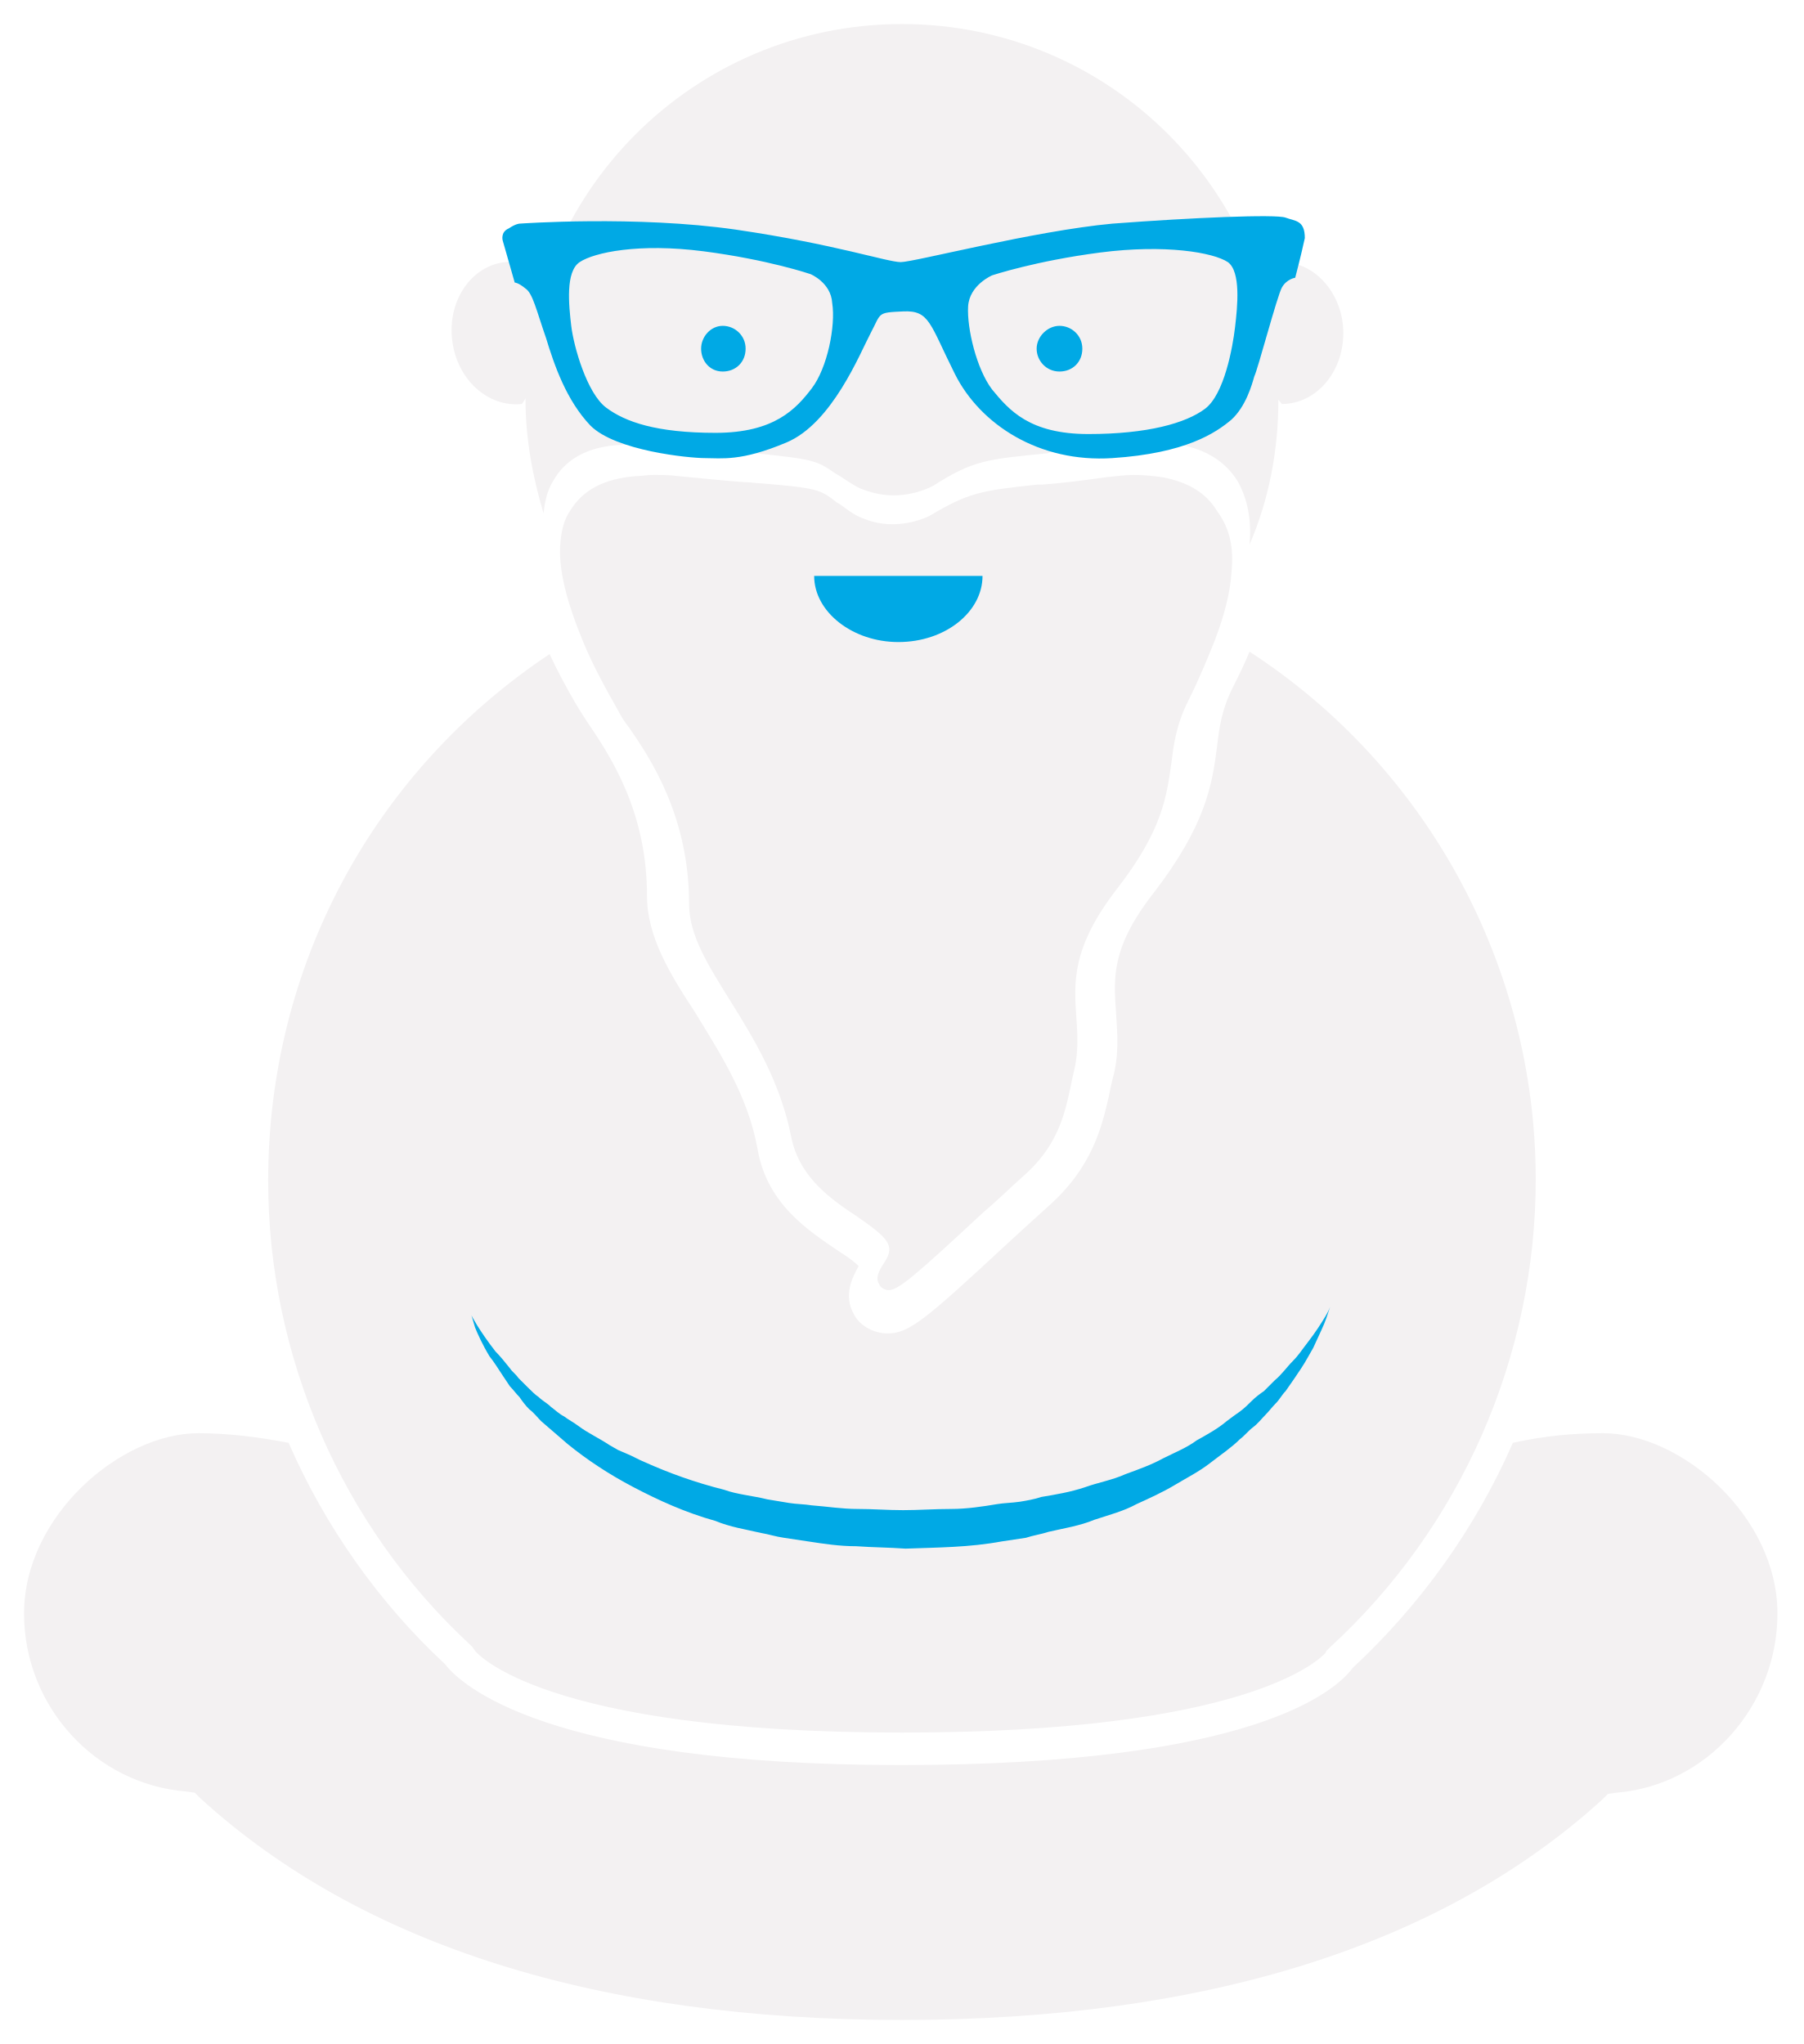
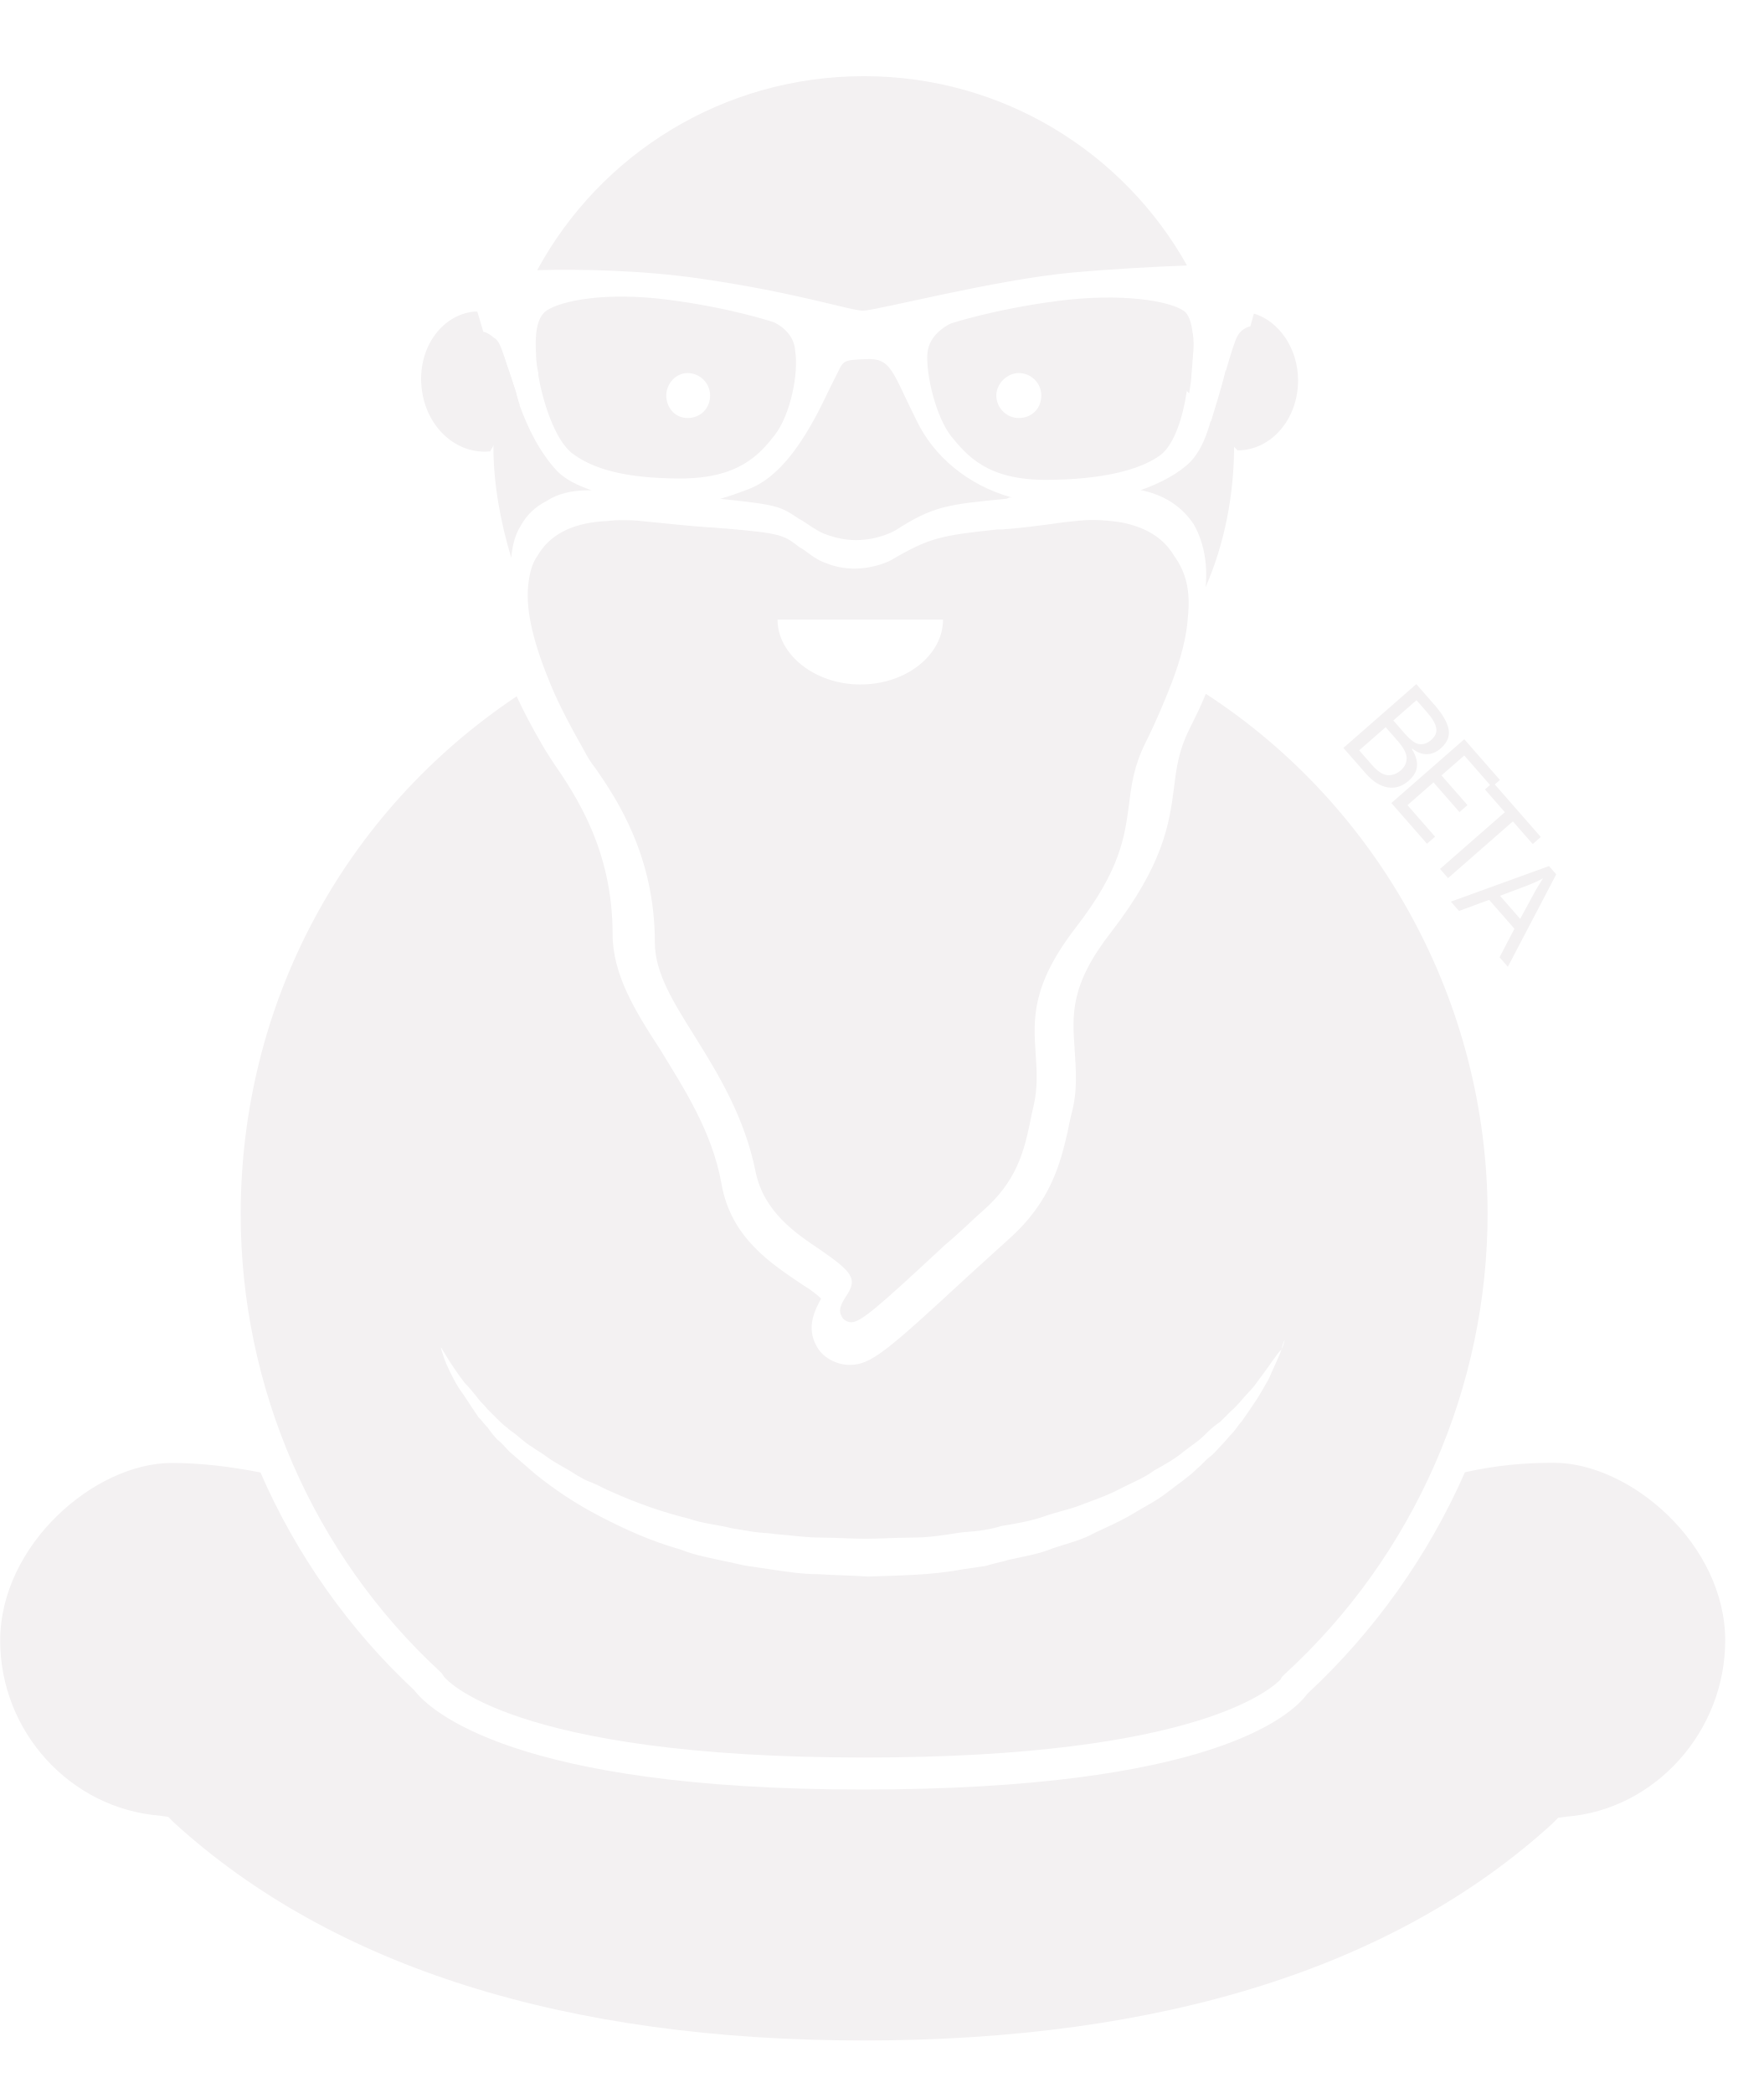
- <svg xmlns="http://www.w3.org/2000/svg" version="1.1" id="Layer_1" x="0px" y="0px" width="150px" height="170px" viewBox="0 0 150 170" enable-background="new 0 0 150 170" xml:space="preserve">
-   <path fill="#F3F1F2" d="M101.5,27.7c0-3.3,2.3-5.9,5.1-5.9c2.8,0,5.1,2.7,5.1,5.9c0,3.3-2.3,5.9-5.1,5.9L101.5,27.7z" />
-   <path fill="#F3F1F2" d="M75,168c-25.2,0-44.9-6.2-58.3-18.4l-0.5-0.5l-0.7-0.1C7.9,148.4,2,141.9,2,134.2c0-8.1,8-15,14.5-15  c2.4,0,4.9,0.3,7.5,0.8c3,6.9,7.5,13.3,13,18.4c1.3,1.7,8.4,8.4,37.9,8.4c29.4,0,36.2-6.2,37.6-8.1c5.6-5.2,10.2-11.6,13.3-18.7  c2.7-0.6,5.1-0.8,7.5-0.8c6.5,0,14.5,6.9,14.5,15c0,7.7-5.9,14.3-13.4,14.9l-0.7,0.1l-0.5,0.5C119.9,161.8,100.2,168,75,168" />
-   <path fill="#F3F1F2" d="M127.7,98.1c0,14.7-6.2,28.9-17.1,38.9l-0.3,0.3l-0.1,0.2c-0.6,0.6-6.6,6.6-35.2,6.6  c-30.1,0-35.4-6.7-35.5-6.8l-0.2-0.3l-0.2-0.2c-10.7-9.9-16.8-24-16.8-38.6c0-17.8,8.7-34,23.4-43.8c0.6,1.3,1.3,2.6,2.1,4  c0.3,0.5,0.6,1,1,1.6c1.9,2.8,5,7.4,5,14.5c0,3.4,1.9,6.5,4,9.7c2,3.3,4.4,6.9,5.2,11.4c0.8,4.6,4.3,6.8,6.8,8.5  c0.8,0.5,1.3,0.9,1.6,1.2c-0.5,0.9-1.3,2.4-0.4,4c0.5,1,1.7,1.6,2.8,1.6c1.8,0,3.1-1.1,10-7.5c1.1-1,2.5-2.3,3.4-3.1  c3.6-3.2,4.4-6.5,5-9.1c0.1-0.5,0.2-1,0.3-1.4c0.6-2.1,0.4-3.9,0.3-5.6c-0.2-2.9-0.4-5.4,3.1-9.9c4.4-5.7,4.9-9.1,5.3-12.2  c0.2-1.7,0.4-3.1,1.3-4.9c0.5-1,1-2,1.4-3C118.7,63.8,127.7,80.4,127.7,98.1" />
-   <path fill="#F3F1F2" d="M43.4,33.6c-2.8,0.3-5.4-2-5.8-5.3c-0.4-3.3,1.6-6.2,4.4-6.5c2.8-0.3,5.4,2,5.7,5.3L43.4,33.6z" />
-   <path fill="#F3F1F2" d="M103.9,45.3c0.2-2.1-0.2-3.9-1-5.3c-1-1.6-2.6-2.6-4.7-3h0c-0.8-0.2-1.6-0.2-2.5-0.2c-0.8,0-1.7,0.1-2.6,0.2  c-2.2,0.3-4,0.5-5.5,0.6c-0.2,0-0.3,0-0.5,0.1c-5.1,0.5-6.2,0.6-9.5,2.7c0,0-1.4,0.8-3.3,0.8c-0.9,0-1.7-0.2-2.3-0.4  c-0.6-0.2-0.9-0.4-0.9-0.4c-0.7-0.4-1.2-0.8-1.6-1c-1.6-1.1-1.8-1.2-6.7-1.7c-0.5,0-1-0.1-1.5-0.1c-1.5-0.1-3.4-0.3-5.8-0.6  c-0.8-0.1-1.6-0.1-2.3-0.1c-0.5,0-1,0-1.5,0.1h0C48.9,37.1,47,38.2,46,40c-0.5,0.8-0.7,1.7-0.8,2.7c-0.9-3-1.5-6.2-1.5-9.4  C43.7,16,57.7,2,75,2s31.3,14,31.3,31.3C106.3,37.5,105.5,41.6,103.9,45.3" />
-   <path fill="#00A9E5" d="M60.1,27.1c1,0,1.9,0.8,1.9,1.9s-0.8,1.9-1.9,1.9S58.3,30,58.3,29S59.1,27.1,60.1,27.1" />
-   <path fill="#00A9E5" d="M88.1,27.1c1,0,1.9,0.8,1.9,1.9s-0.8,1.9-1.9,1.9S86.2,30,86.2,29S87.1,27.1,88.1,27.1" />
-   <path fill="#F3F1F2" d="M102.4,47.6c-0.1,1.7-0.6,3.6-1.4,5.7c-0.6,1.5-1.3,3.2-2.2,5c-1,2-1.2,3.6-1.4,5.2  c-0.4,2.7-0.7,5.5-4.5,10.4c-3.8,4.9-3.6,7.8-3.4,10.7c0.1,1.4,0.2,2.9-0.2,4.5c-0.1,0.4-0.2,0.9-0.3,1.4c-0.5,2.3-1.1,4.9-4,7.4  c-0.8,0.7-1.9,1.8-3.2,2.9c-5.7,5.3-7.1,6.5-7.9,6.5c-0.3,0-0.7-0.2-0.8-0.5c-0.3-0.5-0.1-1,0.5-1.9c0.8-1.3,0.3-1.9-2.3-3.7  c-2.1-1.4-4.8-3.2-5.5-6.6c-0.9-4.6-3.1-8.2-5.1-11.4c-1.8-2.9-3.4-5.4-3.4-8c0-7.3-3.2-12.1-5-14.7c-0.4-0.5-0.7-1-0.9-1.4  c-1.2-2.1-2.2-4-2.9-5.7c-1.4-3.4-2.1-6.1-1.9-8.3c0.1-1,0.3-1.9,0.8-2.6c1-1.7,2.8-2.7,5.5-2.9h0c0.4,0,0.9-0.1,1.4-0.1  c0.7,0,1.4,0,2.1,0.1c2.2,0.2,4,0.4,5.5,0.5c0.5,0,1,0.1,1.4,0.1c4.7,0.4,4.9,0.5,6.3,1.6c0.4,0.2,0.8,0.6,1.5,1  c0,0,0.3,0.2,0.9,0.4c0.5,0.2,1.3,0.4,2.2,0.4c1.8,0,3.1-0.7,3.1-0.7c3.2-1.9,4.2-2.1,9-2.6c0.1,0,0.3,0,0.4,0  c1.4-0.1,3.1-0.3,5.2-0.6c0.9-0.1,1.7-0.2,2.4-0.2c0.9,0,1.7,0.1,2.4,0.2h0c2.1,0.4,3.6,1.3,4.5,2.8C102.3,44,102.6,45.6,102.4,47.6  " />
-   <path fill="#00A9E5" d="M81.7,47.9c0,3-3.1,5.5-7,5.5c-3.8,0-7-2.5-7-5.5H81.7z" />
-   <path fill="#00A9E5" d="M106.9,18.1c-0.8-0.3-7.8,0-14.4,0.5C86,19.2,76,21.8,74.9,21.8c-1.1,0-5.5-1.5-13.7-2.7  c-8.3-1.2-18-0.5-18-0.5s-0.3,0-0.9,0.4c-0.7,0.3-0.5,1-0.5,1l1,3.5c0,0,0.3,0,0.9,0.5c0.6,0.4,0.9,1.8,1.7,4.1  c0.7,2.3,1.7,5.2,3.7,7.3c2.1,2.1,8.2,2.7,9.5,2.7c1.4,0,3,0.3,6.8-1.3c3.8-1.6,6.1-7.4,7-9.1c0.9-1.7,0.5-1.7,2.7-1.8  c2.2-0.1,2.2,1,4.3,5.2c2.1,4.2,7,7.4,13.1,7c6.1-0.4,8.6-2.1,9.9-3.2c1.2-1.1,1.7-2.9,1.9-3.6c0.3-0.6,1.9-6.7,2.3-7.4  c0.4-0.7,1.1-0.8,1.1-0.8s0.5-1.9,0.8-3.3C108.5,18.3,107.7,18.4,106.9,18.1 M67.5,32.3c-1.3,1.7-3.1,3.7-8,3.7  c-4.9,0-7.5-0.9-9.1-2.1c-1.6-1.2-2.7-5.1-2.9-6.8c-0.2-1.7-0.5-4.5,0.7-5.3c1.2-0.8,4.9-1.6,10.3-0.9c5.4,0.7,8.9,1.9,8.9,1.9  s1.7,0.7,1.8,2.4C69.5,27.1,68.8,30.6,67.5,32.3 M102.7,27.2c-0.2,1.7-0.9,5.6-2.5,6.8c-1.6,1.2-4.8,2.1-9.7,2.1c-4.9,0-6.6-2-8-3.7  c-1.3-1.7-2.1-5.1-2-6.9c0.1-1.8,2-2.6,2-2.6s3.6-1.2,9-1.9c5.4-0.7,9.4,0,10.6,0.8C103.2,22.6,102.9,25.5,102.7,27.2" />
-   <path fill="#00A9E5" d="M39.2,109.4c0,0,0.6,1.2,2,3c0.4,0.4,0.8,0.9,1.2,1.4c0.2,0.3,0.5,0.5,0.7,0.8c0.3,0.3,0.5,0.5,0.8,0.8  c0.3,0.3,0.6,0.6,0.9,0.8c0.3,0.3,0.7,0.5,1,0.8c0.4,0.3,0.7,0.6,1.1,0.8c0.4,0.3,0.8,0.5,1.2,0.8c0.8,0.6,1.7,1,2.6,1.6  c0.2,0.1,0.5,0.3,0.7,0.4c0.2,0.1,0.5,0.2,0.7,0.3c0.5,0.2,1,0.5,1.5,0.7c2,0.9,4.2,1.7,6.6,2.3c1.1,0.4,2.4,0.5,3.6,0.8  c0.6,0.1,1.2,0.2,1.8,0.3c0.6,0.1,1.3,0.1,1.9,0.2c1.3,0.1,2.5,0.3,3.8,0.3c1.3,0,2.5,0.1,3.8,0.1c1.3,0,2.6-0.1,4-0.1  c1.3,0,2.6-0.2,3.8-0.4c0.6-0.1,1.2-0.1,1.9-0.2c0.6-0.1,1.2-0.2,1.8-0.4c1.2-0.2,2.4-0.4,3.6-0.8c1.1-0.4,2.3-0.6,3.4-1.1  c1.1-0.4,2.2-0.8,3.1-1.3c1-0.5,2-0.9,2.8-1.5c0.9-0.5,1.8-1,2.5-1.6c0.4-0.3,0.8-0.6,1.1-0.8c0.4-0.3,0.7-0.6,1-0.9  c0.3-0.3,0.7-0.6,1-0.8c0.3-0.3,0.6-0.6,0.9-0.9c0.6-0.5,1-1.1,1.5-1.6c0.5-0.5,0.8-1,1.2-1.5c0.7-0.9,1.2-1.7,1.5-2.2  c0.3-0.5,0.4-0.8,0.4-0.8s-0.1,0.3-0.3,0.9c-0.2,0.6-0.6,1.4-1.1,2.5c-0.3,0.5-0.6,1.1-1,1.7c-0.4,0.6-0.8,1.2-1.3,1.9  c-0.3,0.3-0.5,0.7-0.8,1c-0.3,0.3-0.6,0.7-0.9,1c-0.3,0.3-0.6,0.7-1,1c-0.4,0.3-0.7,0.7-1.1,1c-0.7,0.7-1.6,1.3-2.5,2  c-0.9,0.7-1.9,1.2-2.9,1.8c-1,0.6-2.1,1.1-3.2,1.6c-1.1,0.6-2.3,0.9-3.5,1.3c-1.2,0.5-2.5,0.7-3.8,1c-0.6,0.2-1.3,0.3-1.9,0.5  c-0.7,0.1-1.3,0.2-2,0.3c-2.7,0.5-5.3,0.5-8,0.6c-1.4-0.1-2.7-0.1-4.1-0.2c-1.4,0-2.7-0.2-4-0.4c-0.7-0.1-1.3-0.2-2-0.3  c-0.7-0.1-1.3-0.3-1.9-0.4c-1.3-0.3-2.6-0.5-3.8-1c-2.5-0.7-4.7-1.7-6.8-2.8c-2.1-1.1-3.9-2.3-5.5-3.6c-0.8-0.7-1.5-1.3-2.2-1.9  c-0.3-0.3-0.6-0.7-1-1c-0.3-0.3-0.6-0.7-0.8-1c-0.3-0.3-0.5-0.6-0.8-0.9c-0.2-0.3-0.4-0.6-0.6-0.9c-0.4-0.6-0.7-1.1-1.1-1.6  c-0.6-1-1-1.9-1.2-2.4C39.3,109.7,39.2,109.4,39.2,109.4" />
+ <svg xmlns="http://www.w3.org/2000/svg" version="1.1" id="Layer_1" x="0px" y="0px" viewBox="1009.8 0 910.2 1080" enable-background="new 1009.8 0 910.2 1080" xml:space="preserve">
+   <path fill="#F3F1F2" d="M1625.2,171.8c0.6,6.6,0,15.3-0.6,21.4c0,2.4-0.6,6.1-1.2,9.8l-6.1-6.6  C1617.3,186.5,1620.4,178.5,1625.2,171.8z" />
+   <path fill="#F3F1F2" d="M1679.6,196.3c0,20.1-14,36.1-31.2,36.1l-1.8-1.8l-11.6-13.4c1.2-4.3,4.9-15.3,7.3-25.6  c2.4-8.5,4.9-16.5,6.1-18.3c2.4-4.3,6.6-4.9,6.6-4.9s0.6-2.4,1.8-6.6C1669.7,165.7,1679.6,179.7,1679.6,196.3z" />
+   <path fill="#F3F1F2" d="M1455.6,1052.9c-153.9,0-274.2-37.9-355.9-112.3l-3.1-3.1l-4.3-0.6c-46.3-3.7-82.4-43.4-82.4-90.3  c0-49.5,48.8-91.7,88.5-91.7c14.7,0,30,1.8,45.8,4.9c18.3,42.2,45.8,81.2,79.3,112.3c7.9,10.4,51.3,51.3,231.4,51.3  c179.4,0,221-37.9,229.6-49.5c34.2-31.8,62.2-70.9,81.2-114.2c16.5-3.7,31.2-4.9,45.8-4.9c39.7,0,88.5,42.2,88.5,91.7  c0,46.9-36.1,87.3-81.9,90.9l-4.3,0.6l-3.1,3.1C1729.7,1015,1609.4,1052.9,1455.6,1052.9L1455.6,1052.9z" />
+   <path fill="#F3F1F2" d="M1632,358c-2.4,6.1-5.5,12.2-8.5,18.3c-5.5,11-6.6,19.6-7.9,30c-2.4,18.9-5.5,39.7-32.4,74.6  c-21.4,27.4-20.1,42.7-18.9,60.4c0.6,10.4,1.8,21.4-1.8,34.2c-0.6,2.4-1.2,5.5-1.8,8.5c-3.7,15.9-8.5,36.1-30.6,55.6  c-5.5,4.9-14,12.8-20.8,18.9c-42.2,39-50.1,45.8-61.1,45.8c-6.6,0-14-3.7-17.1-9.8c-5.5-9.8-0.6-18.9,2.4-24.4  c-1.8-1.8-4.9-4.3-9.8-7.3c-15.3-10.4-36.7-23.7-41.6-51.9c-4.9-27.4-19.6-49.5-31.8-69.6c-12.8-19.6-24.4-38.5-24.4-59.3  c0-43.4-18.9-71.4-30.6-88.5c-2.4-3.7-4.3-6.6-6.1-9.8c-4.9-8.5-9.2-16.5-12.8-24.4C1187,419.1,1134,518,1134,626.6  c0,89.1,37.2,175.2,102.6,235.7l1.2,1.2l1.2,1.8c0.6,0.6,33,41.6,216.7,41.6c174.7,0,211.2-36.7,214.9-40.3l0.6-1.2l1.8-1.8  c66.6-61.1,104.4-147.8,104.4-237.5C1777.2,518,1722.3,416.7,1632,358z M1671.1,696.2c-1.2,3.7-3.7,8.5-6.6,15.3  c-1.8,3.1-3.7,6.6-6.1,10.4c-2.4,3.7-4.9,7.3-7.9,11.6c-1.8,1.8-3.1,4.3-4.9,6.1s-3.7,4.3-5.5,6.1c-1.8,1.8-3.7,4.3-6.1,6.1  s-4.3,4.3-6.6,6.1c-4.3,4.3-9.8,7.9-15.3,12.2c-5.5,4.3-11.6,7.3-17.7,11c-6.1,3.7-12.8,6.6-19.6,9.8c-6.6,3.7-14,5.5-21.4,7.9  c-7.3,3.1-15.3,4.3-23.2,6.1c-3.7,1.2-7.9,1.8-11.6,3.1c-4.3,0.6-7.9,1.2-12.2,1.8c-16.5,3.1-32.4,3.1-48.8,3.7  c-8.5-0.6-16.5-0.6-25.1-1.2c-8.5,0-16.5-1.2-24.4-2.4c-4.3-0.6-7.9-1.2-12.2-1.8c-4.3-0.6-7.9-1.8-11.6-2.4  c-7.9-1.8-15.9-3.1-23.2-6.1c-15.3-4.3-28.7-10.4-41.6-17.1c-12.8-6.6-23.7-14-33.5-21.9c-4.9-4.3-9.2-7.9-13.4-11.6  c-1.8-1.8-3.7-4.3-6.1-6.1c-1.8-1.8-3.7-4.3-4.9-6.1c-1.8-1.8-3.1-3.7-4.9-5.5l-3.7-5.5c-2.4-3.7-4.3-6.6-6.6-9.8  c-3.7-6.1-6.1-11.6-7.3-14.7c-1.2-3.7-1.8-5.5-1.8-6.1c0.6,0.6,4.3,7.9,12.2,18.3c2.4,2.4,4.9,5.5,7.3,8.5c1.2,1.8,3.1,3.1,4.3,4.9  l4.9,4.9c1.8,1.8,3.7,3.7,5.5,4.9c1.8,1.8,4.3,3.1,6.1,4.9c2.4,1.8,4.3,3.7,6.6,4.9c2.4,1.8,4.9,3.1,7.3,4.9  c4.9,3.7,10.4,6.1,15.9,9.8c1.2,0.6,3.1,1.8,4.3,2.4c1.2,0.6,3.1,1.2,4.3,1.8c3.1,1.2,6.1,3.1,9.2,4.3c12.2,5.5,25.6,10.4,40.3,14  c6.6,2.4,14.7,3.1,21.9,4.9c3.7,0.6,7.3,1.2,11,1.8s7.9,0.6,11.6,1.2c7.9,0.6,15.3,1.8,23.2,1.8s15.3,0.6,23.2,0.6  s15.9-0.6,24.4-0.6c7.9,0,15.9-1.2,23.2-2.4c3.7-0.6,7.3-0.6,11.6-1.2c3.7-0.6,7.3-1.2,11-2.4c7.3-1.2,14.7-2.4,21.9-4.9  c6.6-2.4,14-3.7,20.8-6.6c6.6-2.4,13.4-4.9,18.9-7.9c6.1-3.1,12.2-5.5,17.1-9.2c5.5-3.1,11-6.1,15.3-9.8c2.4-1.8,4.9-3.7,6.6-4.9  c2.4-1.8,4.3-3.7,6.1-5.5c1.8-1.8,4.3-3.7,6.1-4.9c1.8-1.8,3.7-3.7,5.5-5.5c3.7-3.1,6.1-6.6,9.2-9.8c3.1-3.1,4.9-6.1,7.3-9.2  C1665.6,703.6,1668.6,698.7,1671.1,696.2c0.6-3.1,1.2-4.3,1.8-4.9C1672.3,692.1,1672.3,693.9,1671.1,696.2z" />
+   <path fill="#F3F1F2" d="M1274.8,198.6c1.2,3.1,1.8,6.6,3.1,10.4l-13.4,20.8l-1.8,3.1c-17.1,1.8-33-12.2-35.3-32.4  c-2.4-20.1,9.8-37.9,26.9-39.7c0.6,0,1.2,0,1.8,0l3.1,10.4c0,0,1.8,0,5.5,3.1c2.4,1.2,3.7,4.9,5.5,10.4  C1271.1,188.3,1273,193.1,1274.8,198.6z" />
+   <path fill="#F3F1F2" d="M1288.8,192.6l-1.2,1.2c0-0.6,0-1.2,0-1.2c0-3.1-0.6-6.1-1.2-9.8C1287.6,185.9,1288.8,188.9,1288.8,192.6z" />
+   <path fill="#F3F1F2" d="M1297.4,243.2c4.3,4.3,10.4,7.3,17.7,9.8c-0.6,0-1.2,0-1.8,0c-8.5,0-15.9,1.8-21.4,5.5  c-6.1,3.1-10.4,7.3-13.4,12.8c-3.1,4.9-4.3,10.4-4.9,16.5c-5.5-18.3-9.2-37.9-9.2-57.4v-1.2c0-15.3,1.8-30.6,5.5-45.2  c1.2,3.7,3.1,8.5,4.9,14.7c1.2,3.1,1.8,6.6,3.1,10.4C1282.1,220.7,1288.2,233.4,1297.4,243.2z" />
+   <path fill="#F3F1F2" d="M1420.1,181c-0.6-10.4-11-14.7-11-14.7s-21.4-7.3-54.3-11.6c-33-4.3-55.6,0.6-62.9,5.5  c-5.5,3.7-6.1,13.4-5.5,22.6l0,0c0,3.7,0.6,7.3,1.2,9.8c0,0.6,0,1.2,0,1.2c1.8,11,7.9,33,17.7,40.3c9.8,7.3,25.6,12.8,55.6,12.8  c29.9,0,40.8-12.2,48.8-22.6C1417.7,213.9,1422,192.6,1420.1,181z M1364.6,215.7c-6.6,0-11-5.5-11-11.6c0-6.1,4.9-11.6,11-11.6  c6.1,0,11.6,4.9,11.6,11.6C1376.2,210.8,1371.2,215.7,1364.6,215.7z" />
+   <path fill="#F3F1F2" d="M1531.9,256.7c-1.2,0-1.8,0-2.4,0.6c-31.2,3.1-37.9,3.7-57.9,16.5c0,0-8.5,4.9-20.1,4.9  c-5.5,0-10.4-1.2-14-2.4c-3.7-1.2-5.5-2.4-5.5-2.4c-4.3-2.4-7.3-4.9-9.8-6.1c-9.8-6.6-11-7.3-40.8-10.4c4.3-1.2,9.8-3.1,15.9-5.5  c23.2-9.8,37.2-45.2,42.7-55.6s3.1-10.4,16.5-11s13.4,6.1,26.3,31.8C1491.5,235.3,1509.2,250.5,1531.9,256.7z" />
+   <path fill="#F3F1F2" d="M1287,139.4c32.4-59.8,95.8-100.1,168.6-100.1c72,0,134.3,39.7,166.7,97.7c-16.5,0.6-39,1.8-59.8,3.7  c-39.7,3.7-100.7,19.6-107.4,19.6c-6.6,0-33.5-9.2-83.7-16.5C1341.4,139.4,1309,138.8,1287,139.4z" />
+   <path fill="#F3F1F2" d="M1625.2,171.8c-0.6-4.9-1.8-9.8-4.9-11.6c-7.3-4.9-31.8-9.2-64.8-4.9s-55,11.6-55,11.6s-11.6,4.9-12.2,15.9  c-0.6,10.9,4.3,31.8,12.2,42.2c8.5,10.4,18.9,22.6,48.8,22.6c30,0,49.5-5.5,59.3-12.8c7.3-5.5,11.6-20.1,13.4-31.8  c0.6-3.7,1.2-7.3,1.2-9.8C1625.2,187.1,1626.5,178.5,1625.2,171.8z M1535.5,215.7c-6.6,0-11.6-5.5-11.6-11.6  c0-6.1,5.5-11.6,11.6-11.6c6.1,0,11.6,4.9,11.6,11.6C1547.1,210.8,1542.2,215.7,1535.5,215.7z" />
+   <path fill="#F3F1F2" d="M1646.6,229.8L1646.6,229.8c0,25.6-4.9,50.6-14.7,73.2c1.2-12.8-1.2-23.7-6.1-32.4  c-6.1-9.2-15.3-15.3-27.4-17.7c12.2-4.3,19.6-9.2,24.4-13.4c7.3-6.6,10.4-17.7,11.6-21.9c0,0,0.6-0.6,0.6-1.2  c1.2-4.3,4.9-15.3,7.3-25.6C1645.4,203.6,1646.6,217,1646.6,229.8z" />
+   <path fill="#F3F1F2" d="M1615.5,286.6c-5.5-9.2-14.7-14.7-27.4-17.1c-4.3-0.6-9.2-1.2-14.7-1.2c-4.3,0-9.2,0.6-14.7,1.2  c-12.8,1.8-23.2,3.1-31.8,3.7h-2.4c-29.3,3.1-35.3,4.3-55,15.9c0,0-7.9,4.3-18.9,4.3c-5.5,0-10.4-1.2-13.4-2.4  c-3.7-1.2-5.5-2.4-5.5-2.4c-4.3-2.4-6.6-4.9-9.2-6.1c-8.5-6.6-9.8-7.3-38.5-9.8c-2.4,0-5.5-0.6-8.5-0.6c-9.2-0.6-20.1-1.8-33.5-3.1  c-4.3-0.6-8.5-0.6-12.8-0.6c-3.1,0-6.1,0.6-8.5,0.6c-16.5,1.2-27.4,7.3-33.5,17.7c-3.1,4.3-4.3,9.8-4.9,15.9  c-1.2,13.4,3.1,30,11.6,50.6c4.3,10.4,10.4,21.9,17.7,34.8c1.2,2.4,3.1,5.5,5.5,8.5c11,15.9,30.6,45.2,30.6,89.8  c0,15.9,9.8,31.2,20.8,48.8c12.2,19.6,25.6,41.6,31.2,69.6c4.3,20.8,20.8,31.8,33.5,40.3c15.9,11,18.9,14.7,14,22.6  c-3.7,5.5-4.9,8.5-3.1,11.6c0.6,1.8,3.1,3.1,4.9,3.1c4.9,0,13.4-7.3,48.2-39.7c7.9-6.6,14.7-13.4,19.6-17.7  c17.7-15.3,21.4-31.2,24.4-45.2c0.6-3.1,1.2-6.1,1.8-8.5c2.4-9.8,1.8-18.9,1.2-27.4c-1.2-17.7-2.4-35.3,20.8-65.3  c23.2-30,25.1-46.9,27.4-63.5c1.2-9.8,2.4-19.6,8.5-31.8c5.5-11,9.8-21.4,13.4-30.6c4.9-12.8,7.9-24.4,8.5-34.8  C1624,305.5,1622.2,295.8,1615.5,286.6z M1453.7,353.2c-23.2,0-42.7-15.3-42.7-33.5h85.4C1496.4,337.9,1477.5,353.2,1453.7,353.2z" />
+   <path fill="none" d="M1790.6,606.2c0-108.1-55-209.4-145.3-267.9" />
+   <text transform="matrix(0.6585 0.7526 -0.7526 0.6585 1698.523 380.8145)">
+     <tspan x="0" y="0" fill="#F3F1F2" font-family="'Roboto-BoldCondensed'" font-size="70">B</tspan>
+     <tspan x="37.7" y="0.1" fill="#F3F1F2" font-family="'Roboto-BoldCondensed'" font-size="70" rotate="6.3">E</tspan>
+     <tspan x="70.3" y="3.6" fill="#F3F1F2" font-family="'Roboto-BoldCondensed'" font-size="70" rotate="12.2">T</tspan>
+     <tspan x="103" y="10.5" fill="#F3F1F2" font-family="'Roboto-BoldCondensed'" font-size="70" rotate="18.6">A</tspan>
+   </text>
</svg>
